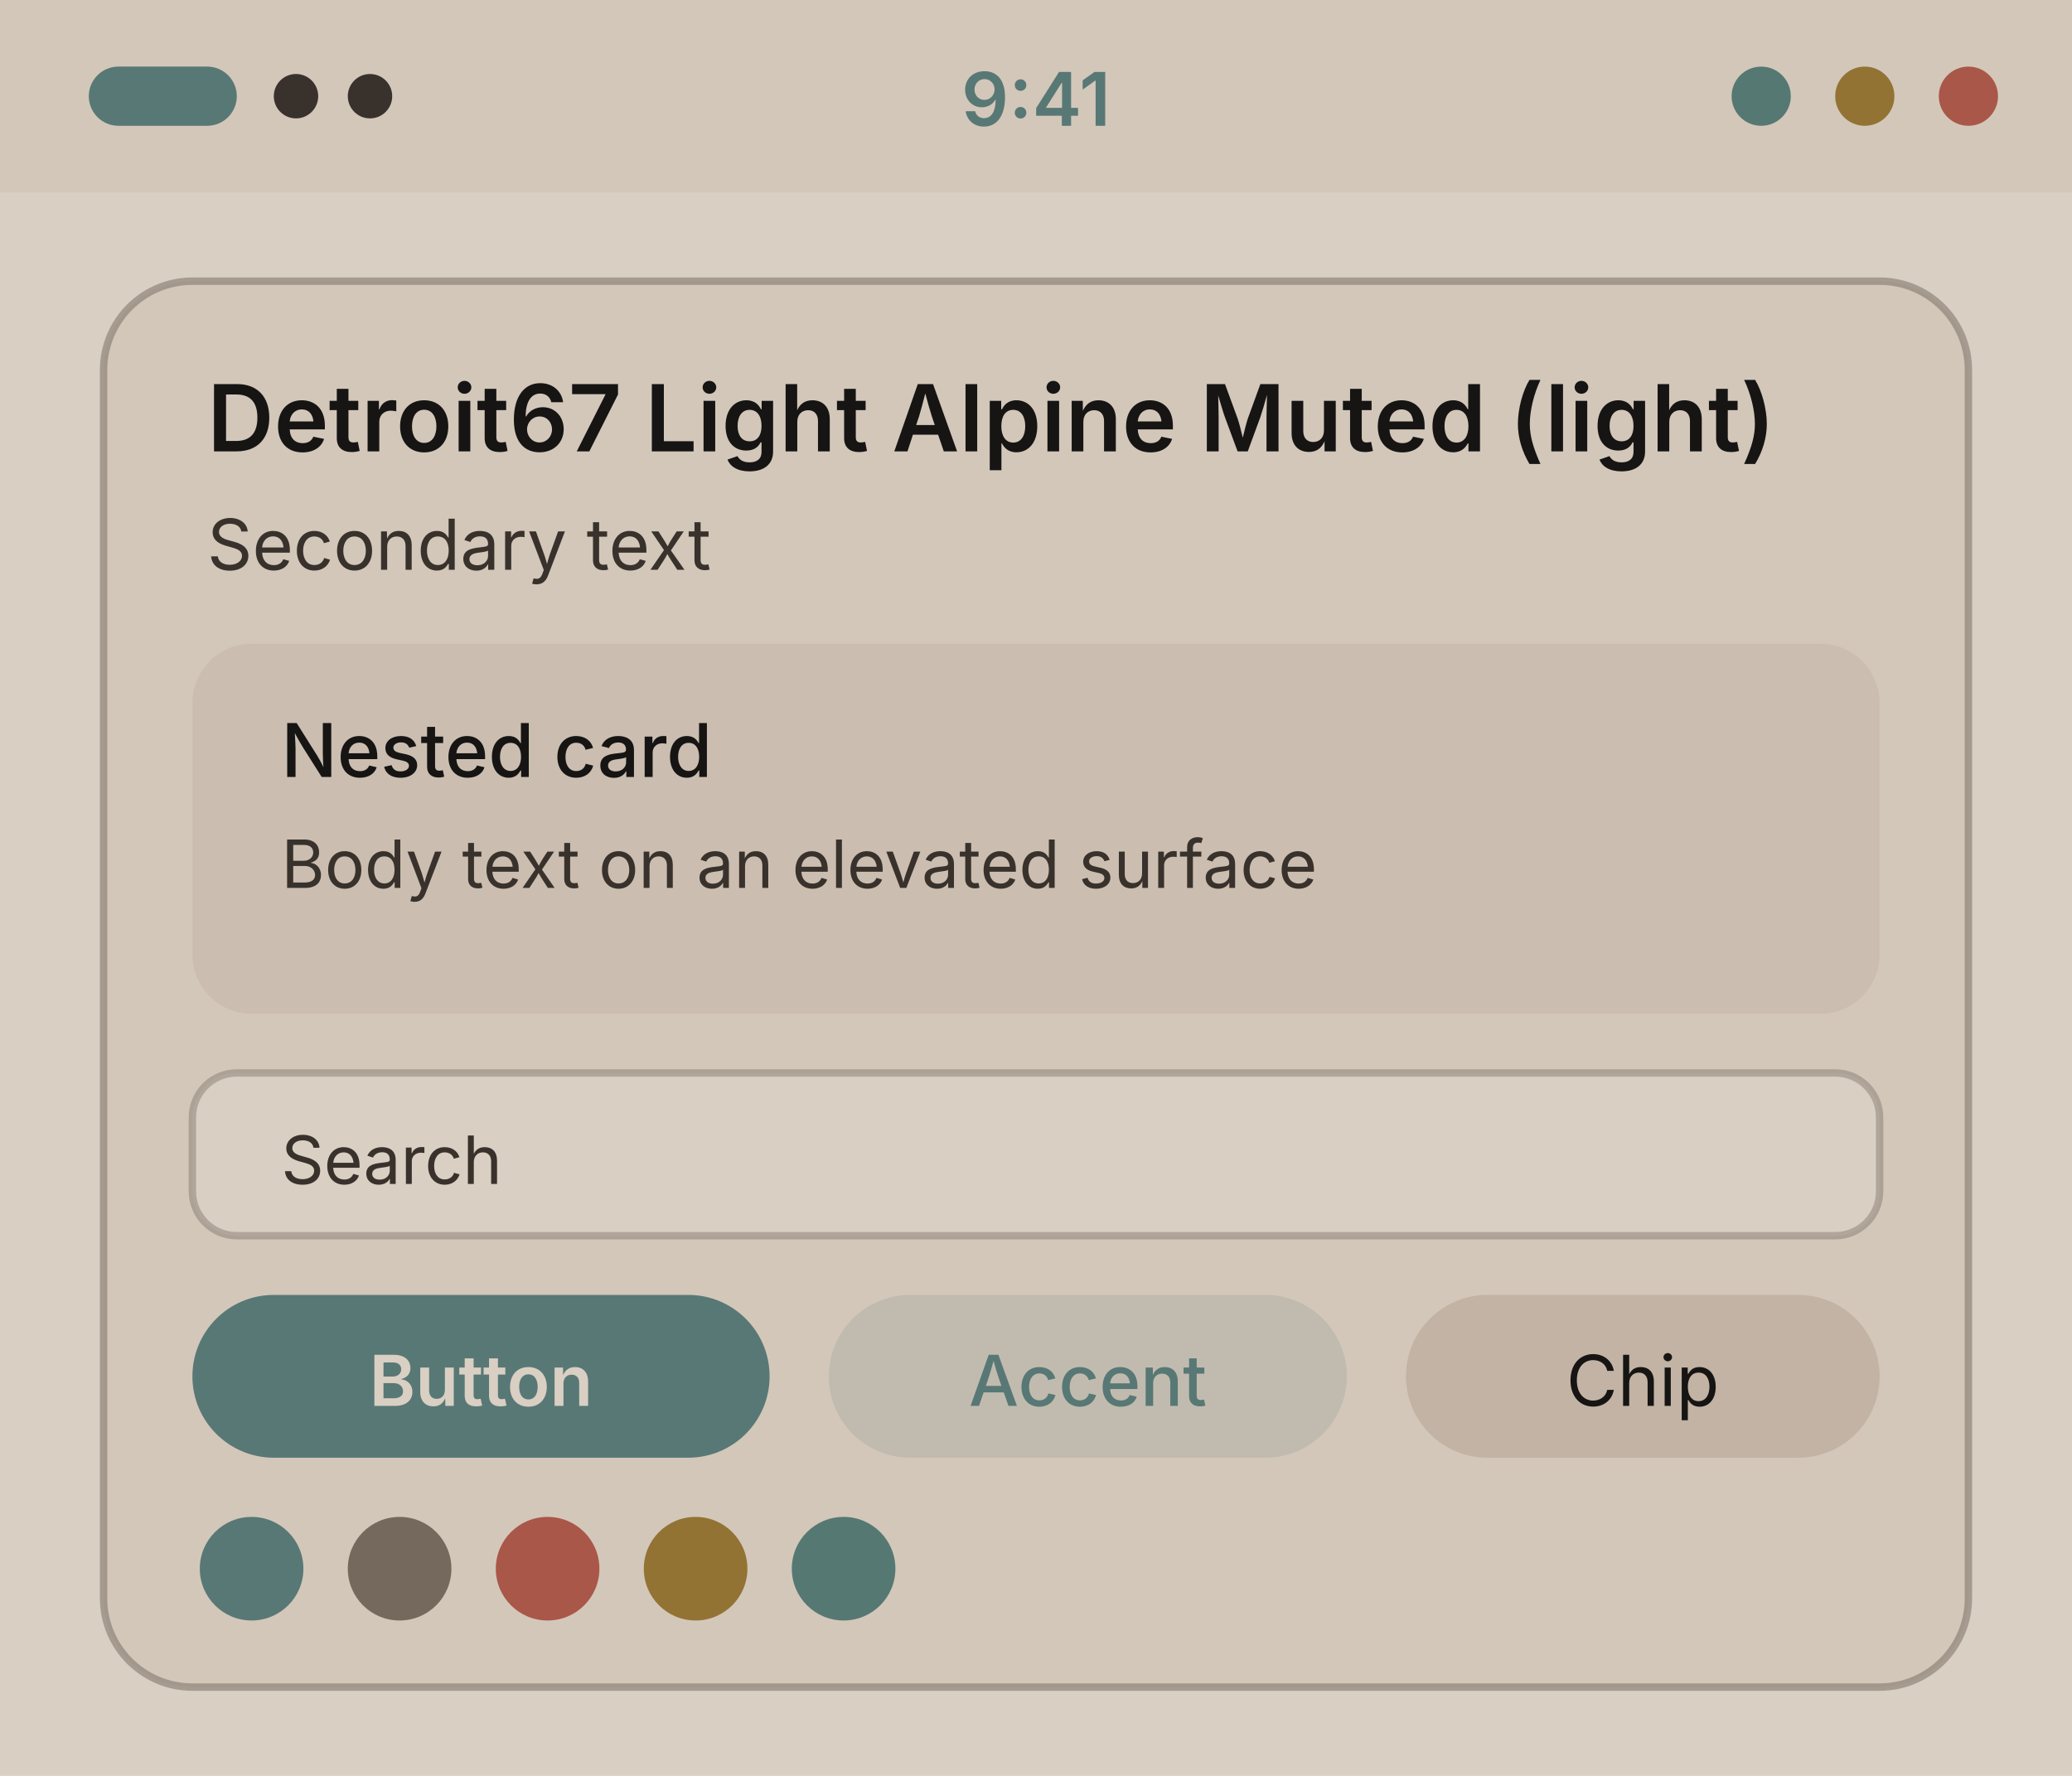
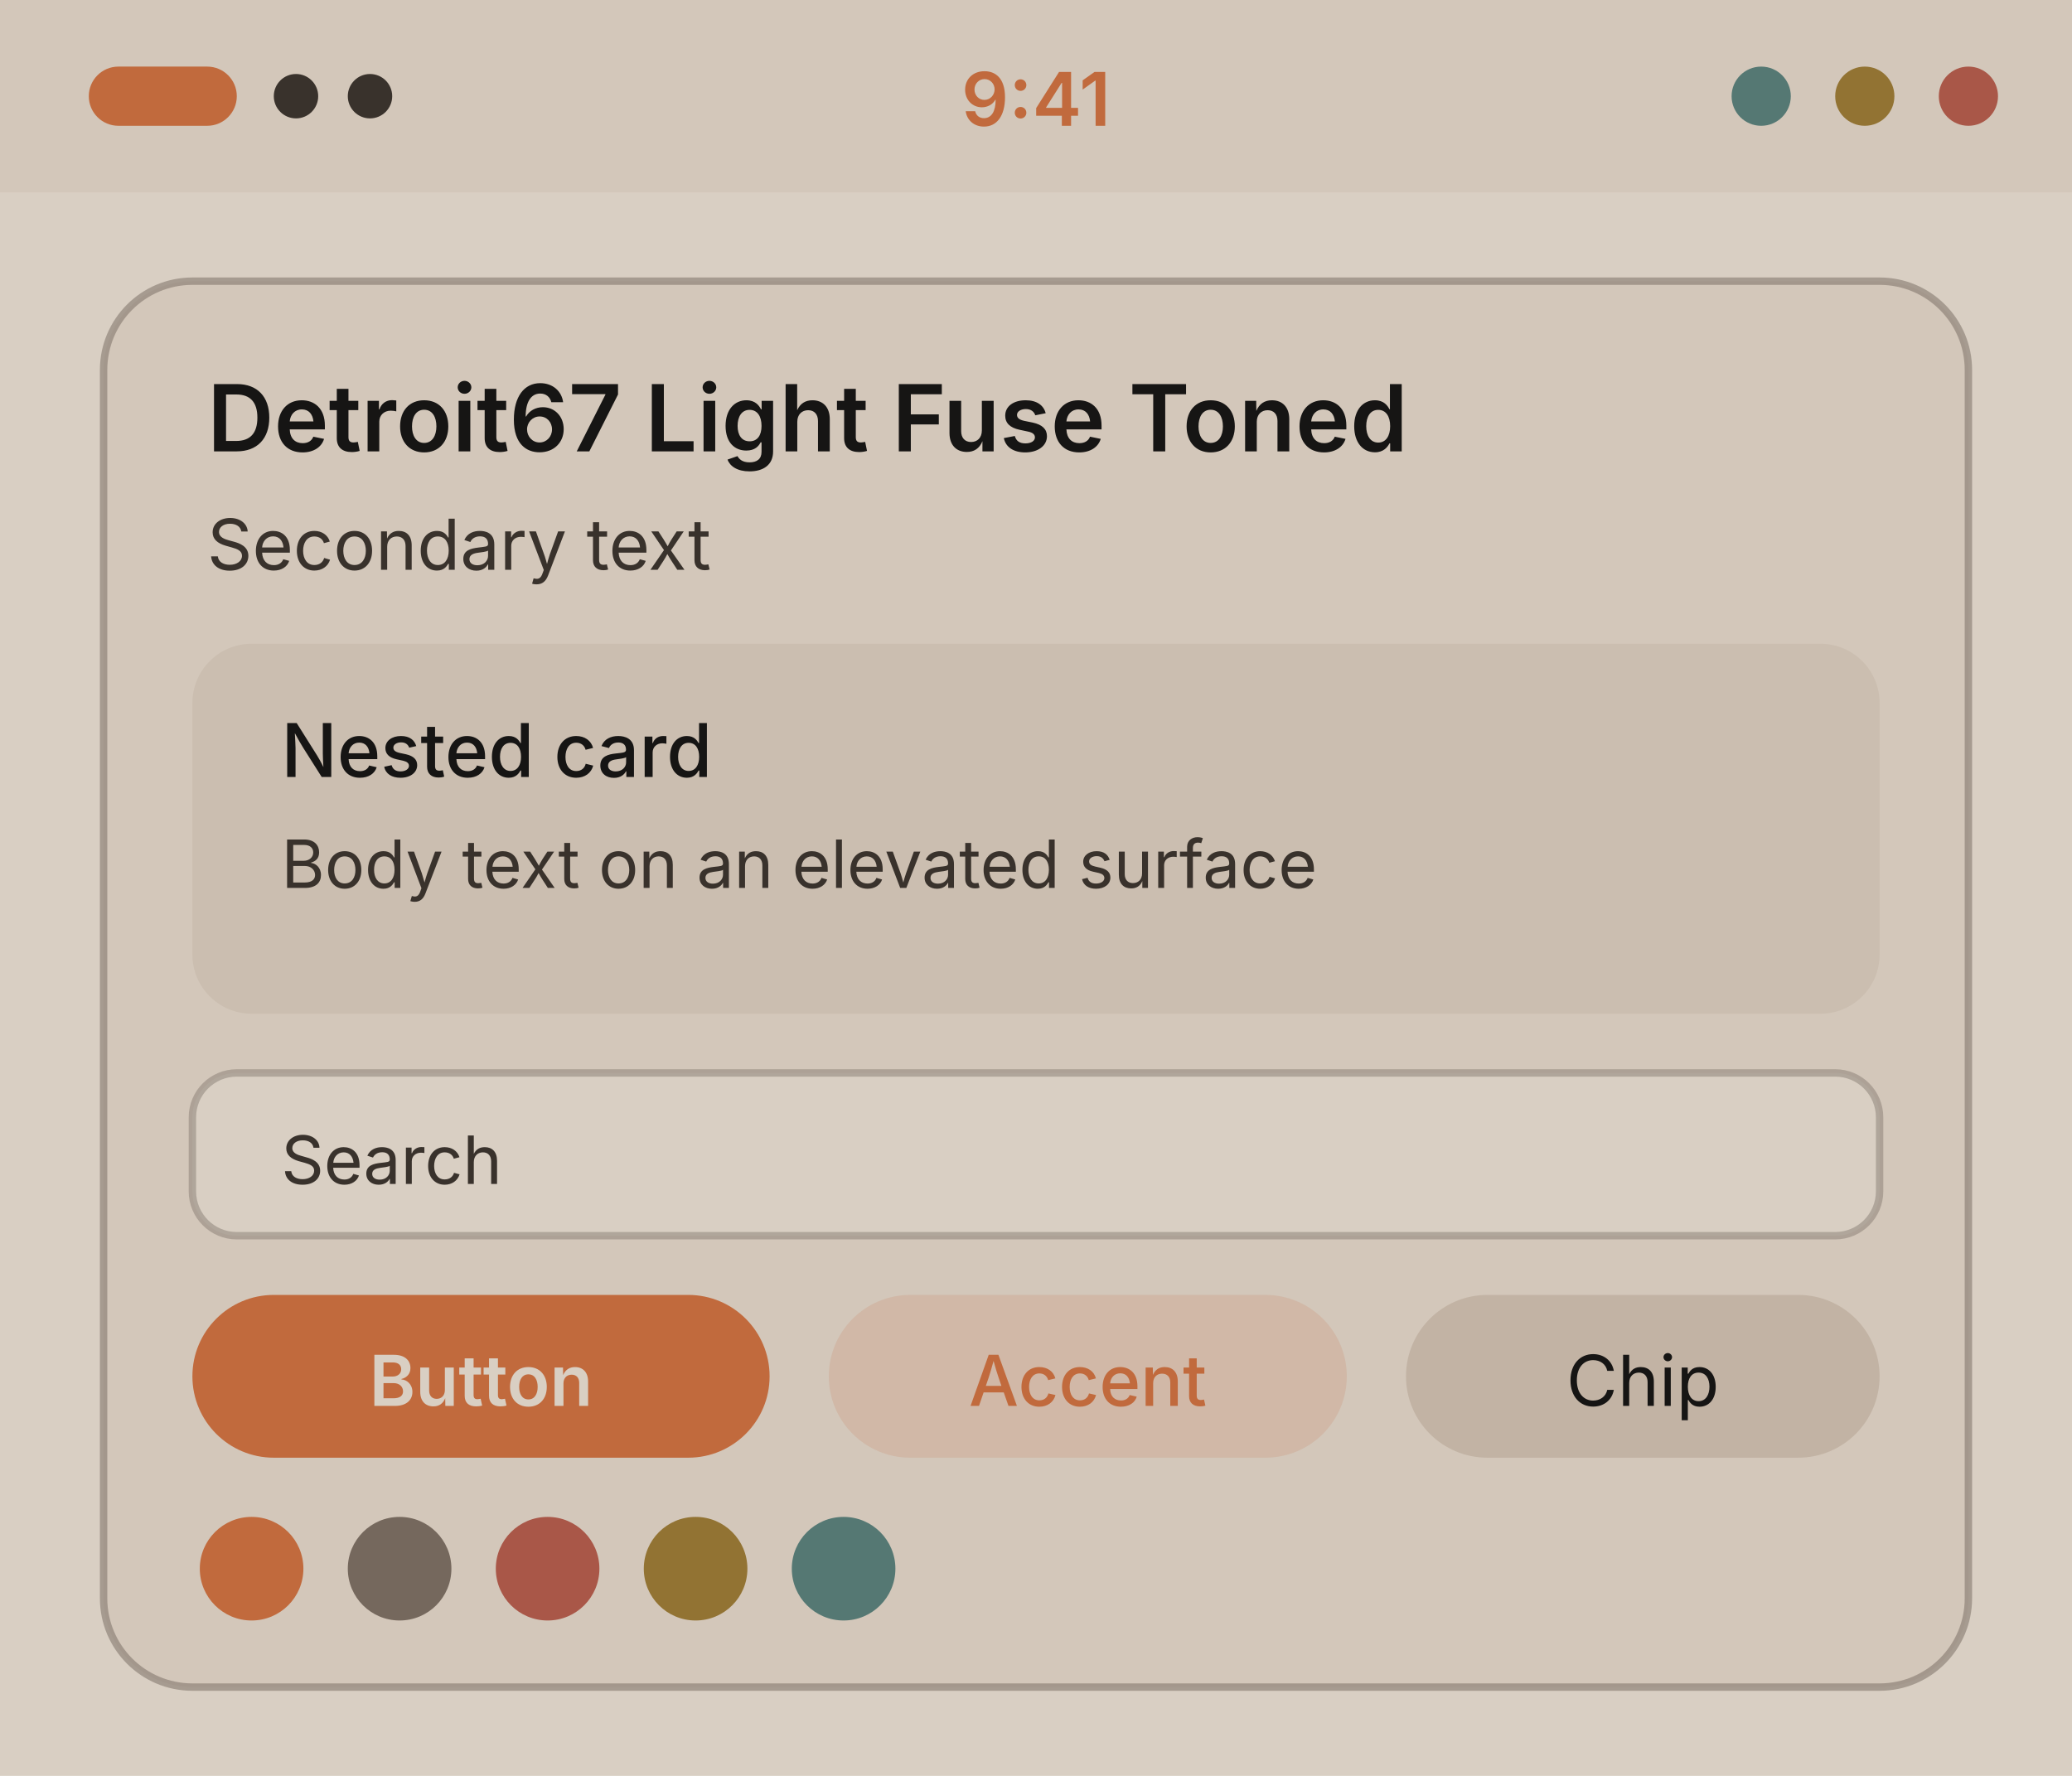
<svg xmlns="http://www.w3.org/2000/svg" width="280" height="240" viewBox="0 0 280 240">
  <g transform="translate(0, 0)">
    <rect width="280" height="240" fill="#D9CFC3" />
    <rect width="280" height="26" fill="#D3C7BA" />
-     <rect x="12" y="9" width="20" height="8" rx="4" fill="#587875" />
+     <rect x="12" y="9" width="20" height="8" rx="4" fill="#C16A3D" />
    <circle cx="40" cy="13" r="3" fill="#39322C" />
    <circle cx="50" cy="13" r="3" fill="#39322C" />
-     <text x="140" y="17" font-family="system-ui, -apple-system, Segoe UI, sans-serif" font-size="10" font-weight="600" text-anchor="middle" fill="#587875">9:41</text>
+     <text x="140" y="17" font-family="system-ui, -apple-system, Segoe UI, sans-serif" font-size="10" font-weight="600" text-anchor="middle" fill="#C16A3D">9:41</text>
    <circle cx="238" cy="13" r="4" fill="#557873" />
    <circle cx="252" cy="13" r="4" fill="#927333" />
    <circle cx="266" cy="13" r="4" fill="#A95748" />
    <rect x="14" y="38" width="252" height="190" rx="12" fill="#D3C7BA" stroke="#75695F" stroke-opacity="0.5" />
-     <text x="28" y="61" font-family="system-ui, -apple-system, Segoe UI, sans-serif" font-size="12.5" font-weight="600" fill="#161514">Detroit67 Light Alpine Muted (light)</text>
+     <text x="28" y="61" font-family="system-ui, -apple-system, Segoe UI, sans-serif" font-size="12.5" font-weight="600" fill="#161514">Detroit67 Light Fuse Toned</text>
    <text x="28" y="77" font-family="system-ui, -apple-system, Segoe UI, sans-serif" font-size="9.5" fill="#39322C">Secondary text</text>
    <rect x="26" y="87" width="228" height="50" rx="8" fill="#CBBEB0" />
    <text x="38" y="105" font-family="system-ui, -apple-system, Segoe UI, sans-serif" font-size="10" font-weight="500" fill="#161514">Nested card</text>
    <text x="38" y="120" font-family="system-ui, -apple-system, Segoe UI, sans-serif" font-size="9" fill="#39322C">Body text on an elevated surface</text>
    <rect x="26" y="145" width="228" height="22" rx="6" fill="#D9CFC3" stroke="#75695F" stroke-opacity="0.4" />
    <text x="38" y="160" font-family="system-ui, -apple-system, Segoe UI, sans-serif" font-size="9" fill="#39322C">Search</text>
-     <rect x="26" y="175" width="78" height="22" rx="11" fill="#587875" />
+     <rect x="26" y="175" width="78" height="22" rx="11" fill="#C16A3D" />
    <text x="65" y="190" font-family="system-ui, -apple-system, Segoe UI, sans-serif" font-size="9.5" font-weight="600" text-anchor="middle" fill="#D9CFC3">Button</text>
-     <rect x="112" y="175" width="70" height="22" rx="11" fill="#587875" fill-opacity="0.15" />
-     <text x="147" y="190" font-family="system-ui, -apple-system, Segoe UI, sans-serif" font-size="9.5" font-weight="500" text-anchor="middle" fill="#587875">Accent</text>
+     <rect x="112" y="175" width="70" height="22" rx="11" fill="#C16A3D" fill-opacity="0.15" />
+     <text x="147" y="190" font-family="system-ui, -apple-system, Segoe UI, sans-serif" font-size="9.5" font-weight="500" text-anchor="middle" fill="#C16A3D">Accent</text>
    <rect x="190" y="175" width="64" height="22" rx="11" fill="#C2B3A4" />
    <text x="222" y="190" font-family="system-ui, -apple-system, Segoe UI, sans-serif" font-size="9.5" text-anchor="middle" fill="#161514">Chip</text>
-     <circle cx="34" cy="212" r="7" fill="#587875" />
+     <circle cx="34" cy="212" r="7" fill="#C16A3D" />
    <circle cx="54" cy="212" r="7" fill="#75685D" />
    <circle cx="74" cy="212" r="7" fill="#A95748" />
    <circle cx="94" cy="212" r="7" fill="#927333" />
    <circle cx="114" cy="212" r="7" fill="#557873" />
  </g>
</svg>
